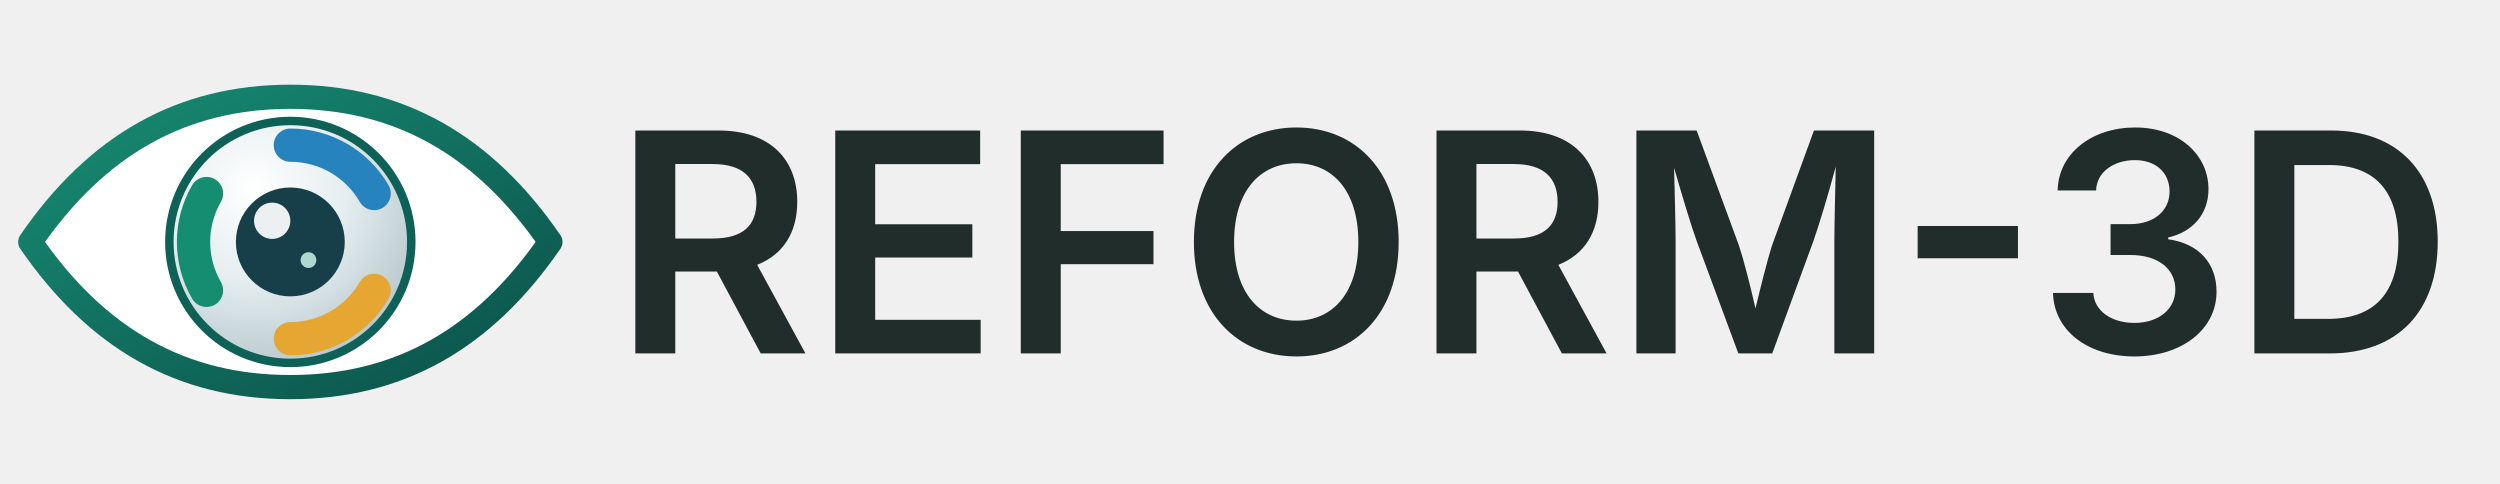
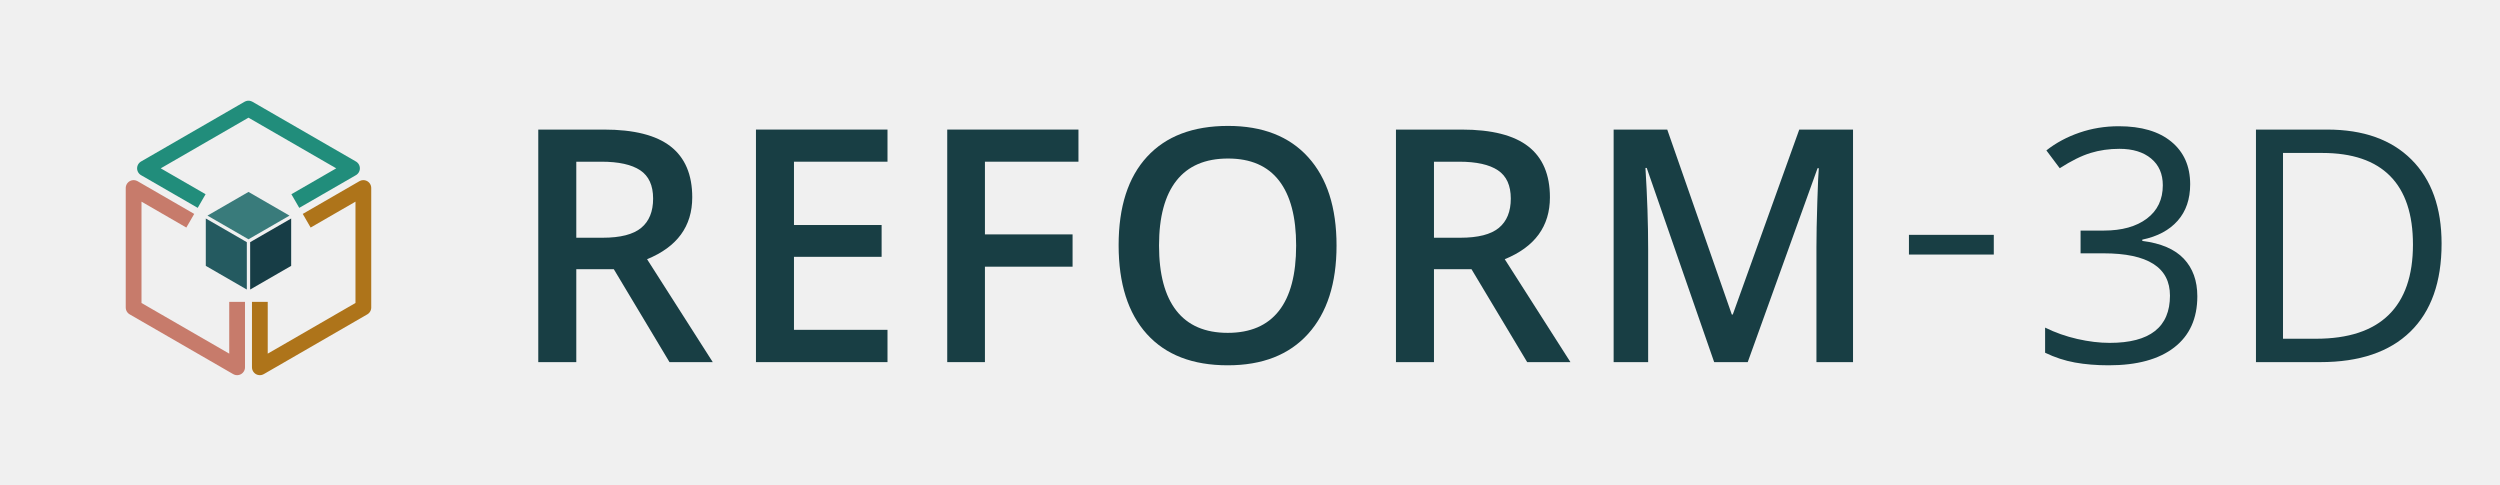
- <svg xmlns="http://www.w3.org/2000/svg" viewBox="0 0 310 60" role="img" aria-label="REFORM-3D">
-   <svg x="0" y="3" width="72" height="54" viewBox="0 0 96 72">
-     <defs>
-       <linearGradient id="eye" x1="0" y1="0" x2="1" y2="1">
-         <stop stop-color="#178c73" />
-         <stop offset="1" stop-color="#0b5149" />
-       </linearGradient>
-       <radialGradient id="iris" cx="35%" cy="28%" r="75%">
-         <stop stop-color="#ffffff" />
-         <stop offset=".5" stop-color="#e5eef0" />
-         <stop offset="1" stop-color="#b9c9cd" />
-       </radialGradient>
-     </defs>
-     <path d="M5 36C16 20 30 12 48 12s32 8 43 24C80 52 66 60 48 60S16 52 5 36Z" fill="#ffffff" stroke="url(#eye)" stroke-width="4" stroke-linejoin="round" />
-     <circle cx="48" cy="36" r="20" fill="url(#iris)" stroke="#0d6156" stroke-width="1.4" />
-     <path d="M48 20a16 16 0 0 1 13.86 8" fill="none" stroke="#2783bd" stroke-width="5.5" stroke-linecap="round" />
-     <path d="M61.86 44A16 16 0 0 1 48 52" fill="none" stroke="#e5a632" stroke-width="5.5" stroke-linecap="round" />
-     <path d="M34.14 44a16 16 0 0 1 0-16" fill="none" stroke="#158d70" stroke-width="5.5" stroke-linecap="round" />
-     <circle cx="48" cy="36" r="9" fill="#173f4a" />
-     <circle cx="45" cy="32.5" r="3" fill="#fff" opacity=".92" />
-     <circle cx="51" cy="39" r="1.3" fill="#d4fff1" opacity=".8" />
-   </svg>
-   <text x="76" y="30" dominant-baseline="central" fill="#202d2b" font-family="system-ui, -apple-system, BlinkMacSystemFont, Segoe UI, sans-serif" font-size="38" font-weight="600">REFORM-3D</text>
+ <svg xmlns="http://www.w3.org/2000/svg" viewBox="0 0 330 64" role="img" aria-labelledby="reform3d-title reform3d-description">
+   <g transform="translate(12 10) scale(.26)">
+     <path d="M56.220 63.605L27.449 47.000L80.000 16.660L132.551 47.000L103.780 63.605" fill="none" stroke="#218D7B" stroke-width="8" stroke-linejoin="round" stroke-linecap="butt" />
+     <path d="M109.553 73.603L138.318 56.990L138.318 117.670L85.768 148.010L85.773 114.792" fill="none" stroke="#AE741A" stroke-width="8" stroke-linejoin="round" stroke-linecap="butt" />
+     <path d="M74.227 114.792L74.232 148.010L21.682 117.670L21.682 56.990L50.447 73.603" fill="none" stroke="#C77B6B" stroke-width="8" stroke-linejoin="round" stroke-linecap="butt" />
+     <path d="M80.000 58.975L100.828 71.000L80.000 83.025L59.172 71.000Z" fill="#397B7B" />
+     <path d="M58.328 72.463L79.156 84.487L79.156 108.537L58.328 96.513Z" fill="#245A60" />
+     <path d="M80.844 84.487L101.672 72.463L101.672 96.513L80.844 108.537Z" fill="#173D46" />
+   </g>
+   <g fill="#183E44" aria-hidden="true" transform="translate(-58 -28)">
+     <path d="M432 782H598Q765 782 840.0 844.0Q915 906 915 1028Q915 1152 834.0 1206.0Q753 1260 590 1260H432ZM432 584V0H193V1462H606Q889 1462 1025.0 1356.0Q1161 1250 1161 1036Q1161 763 877 647L1290 0H1018L668 584Z" transform="translate(125 75.8) scale(0.0209961 -0.0209961)" />
+     <path d="M1020 0H193V1462H1020V1260H432V862H983V662H432V203H1020Z" transform="translate(153.7339 75.8) scale(0.0209961 -0.0209961)" />
+     <path d="M430 0H193V1462H1018V1260H430V803H981V600H430Z" transform="translate(178.9824 75.8) scale(0.0209961 -0.0209961)" />
+     <path d="M1491 733Q1491 376 1312.5 178.0Q1134 -20 807 -20Q476 -20 298.5 176.5Q121 373 121 735Q121 1097 299.5 1291.0Q478 1485 809 1485Q1135 1485 1313.0 1288.0Q1491 1091 1491 733ZM375 733Q375 463 484.0 323.5Q593 184 807 184Q1020 184 1128.5 322.0Q1237 460 1237 733Q1237 1002 1129.5 1141.0Q1022 1280 809 1280Q594 1280 484.5 1141.0Q375 1002 375 733Z" transform="translate(203.1182 75.8) scale(0.0209961 -0.0209961)" />
+     <path d="M432 782H598Q765 782 840.0 844.0Q915 906 915 1028Q915 1152 834.0 1206.0Q753 1260 590 1260H432ZM432 584V0H193V1462H606Q889 1462 1025.0 1356.0Q1161 1250 1161 1036Q1161 763 877 647L1290 0H1018L668 584Z" transform="translate(238.2139 75.8) scale(0.0209961 -0.0209961)" />
+     <path d="M825 0 401 1221H393Q410 949 410 711V0H193V1462H530L936 299H942L1360 1462H1698V0H1468V723Q1468 832 1473.5 1007.0Q1479 1182 1483 1219H1475L1036 0Z" transform="translate(266.9478 75.8) scale(0.0209961 -0.0209961)" />
+     <rect x="309.98" y="59.0" width="11.2" height="2.6" />
+     <path d="M1006 1118Q1006 978 927.5 889.0Q849 800 705 770V762Q881 740 966.0 650.0Q1051 560 1051 414Q1051 205 906.0 92.5Q761 -20 494 -20Q378 -20 281.5 -2.5Q185 15 94 59V217Q189 170 296.5 145.5Q404 121 500 121Q879 121 879 418Q879 684 461 684H317V827H463Q634 827 734.0 902.5Q834 978 834 1112Q834 1219 760.5 1280.0Q687 1341 561 1341Q465 1341 380.0 1315.0Q295 1289 186 1219L102 1331Q192 1402 309.5 1442.5Q427 1483 557 1483Q770 1483 888.0 1385.5Q1006 1288 1006 1118Z" transform="translate(325.9804 75.8) scale(0.0209961 -0.0209961)" />
+     <path d="M1368 745Q1368 383 1171.5 191.5Q975 0 606 0H201V1462H649Q990 1462 1179.0 1273.0Q1368 1084 1368 745ZM1188 739Q1188 1025 1044.5 1170.0Q901 1315 618 1315H371V147H578Q882 147 1035.0 296.5Q1188 446 1188 739Z" transform="translate(351.5668 75.8) scale(0.0209961 -0.0209961)" />
+   </g>
</svg>
